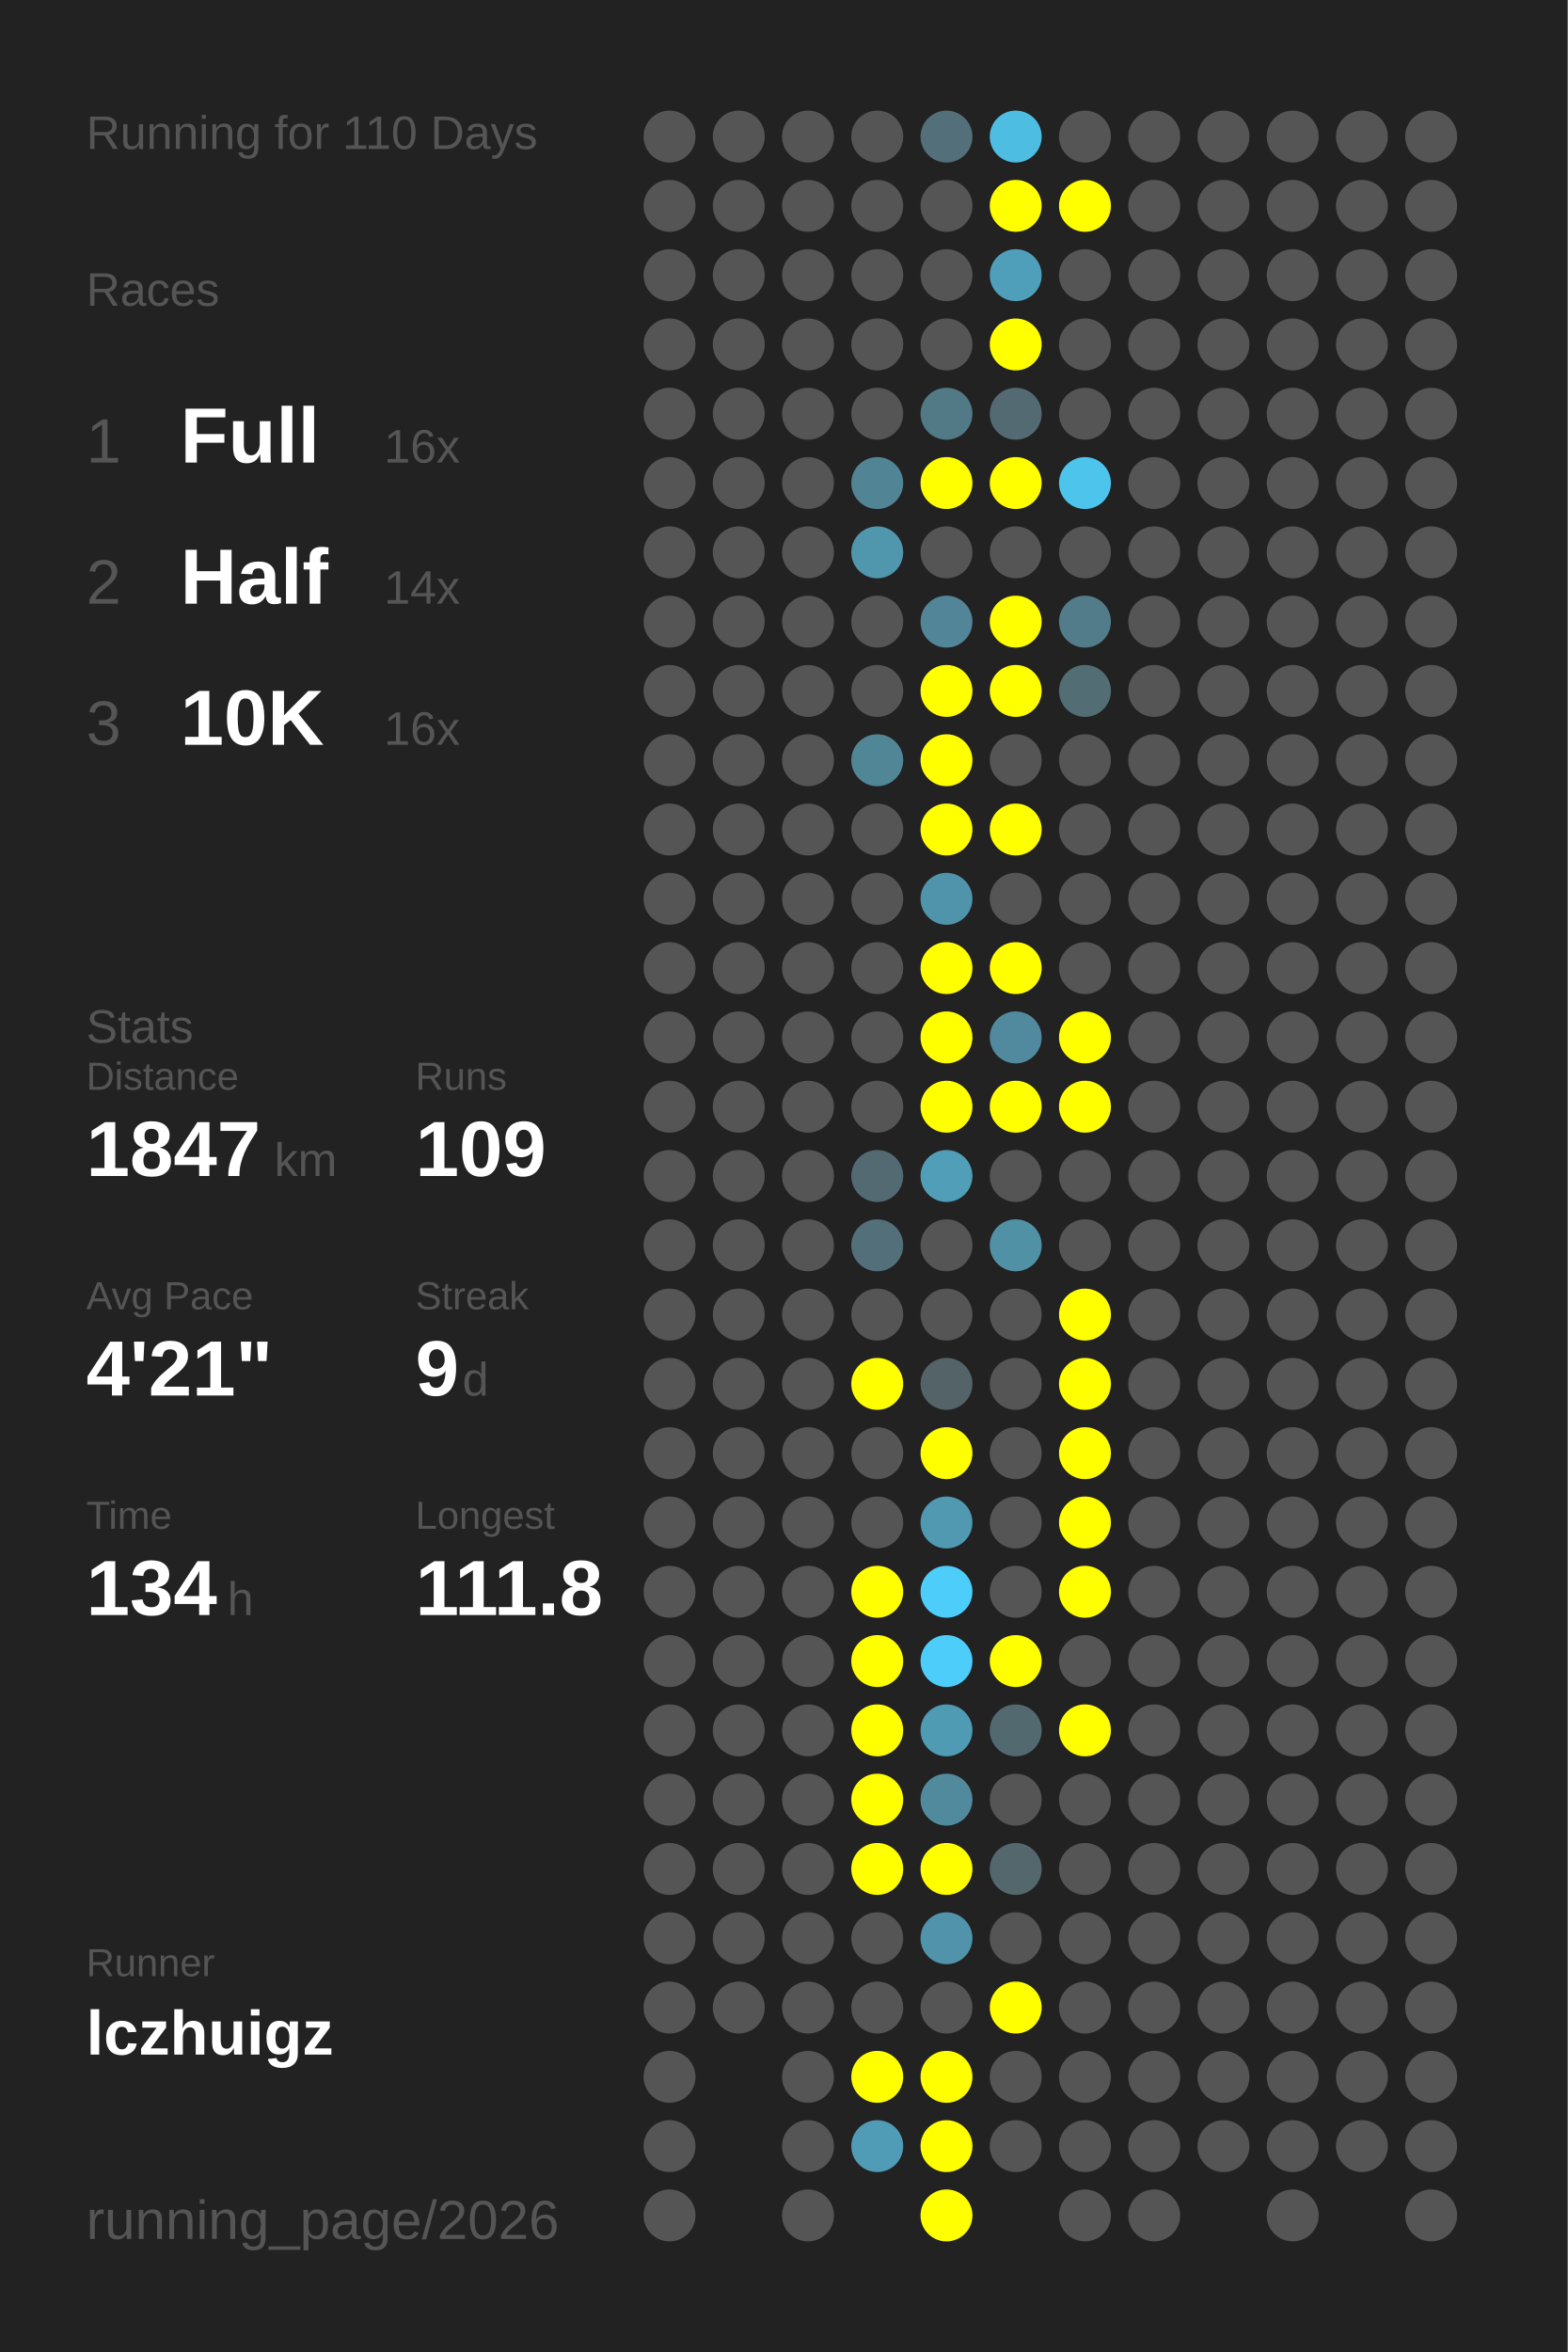
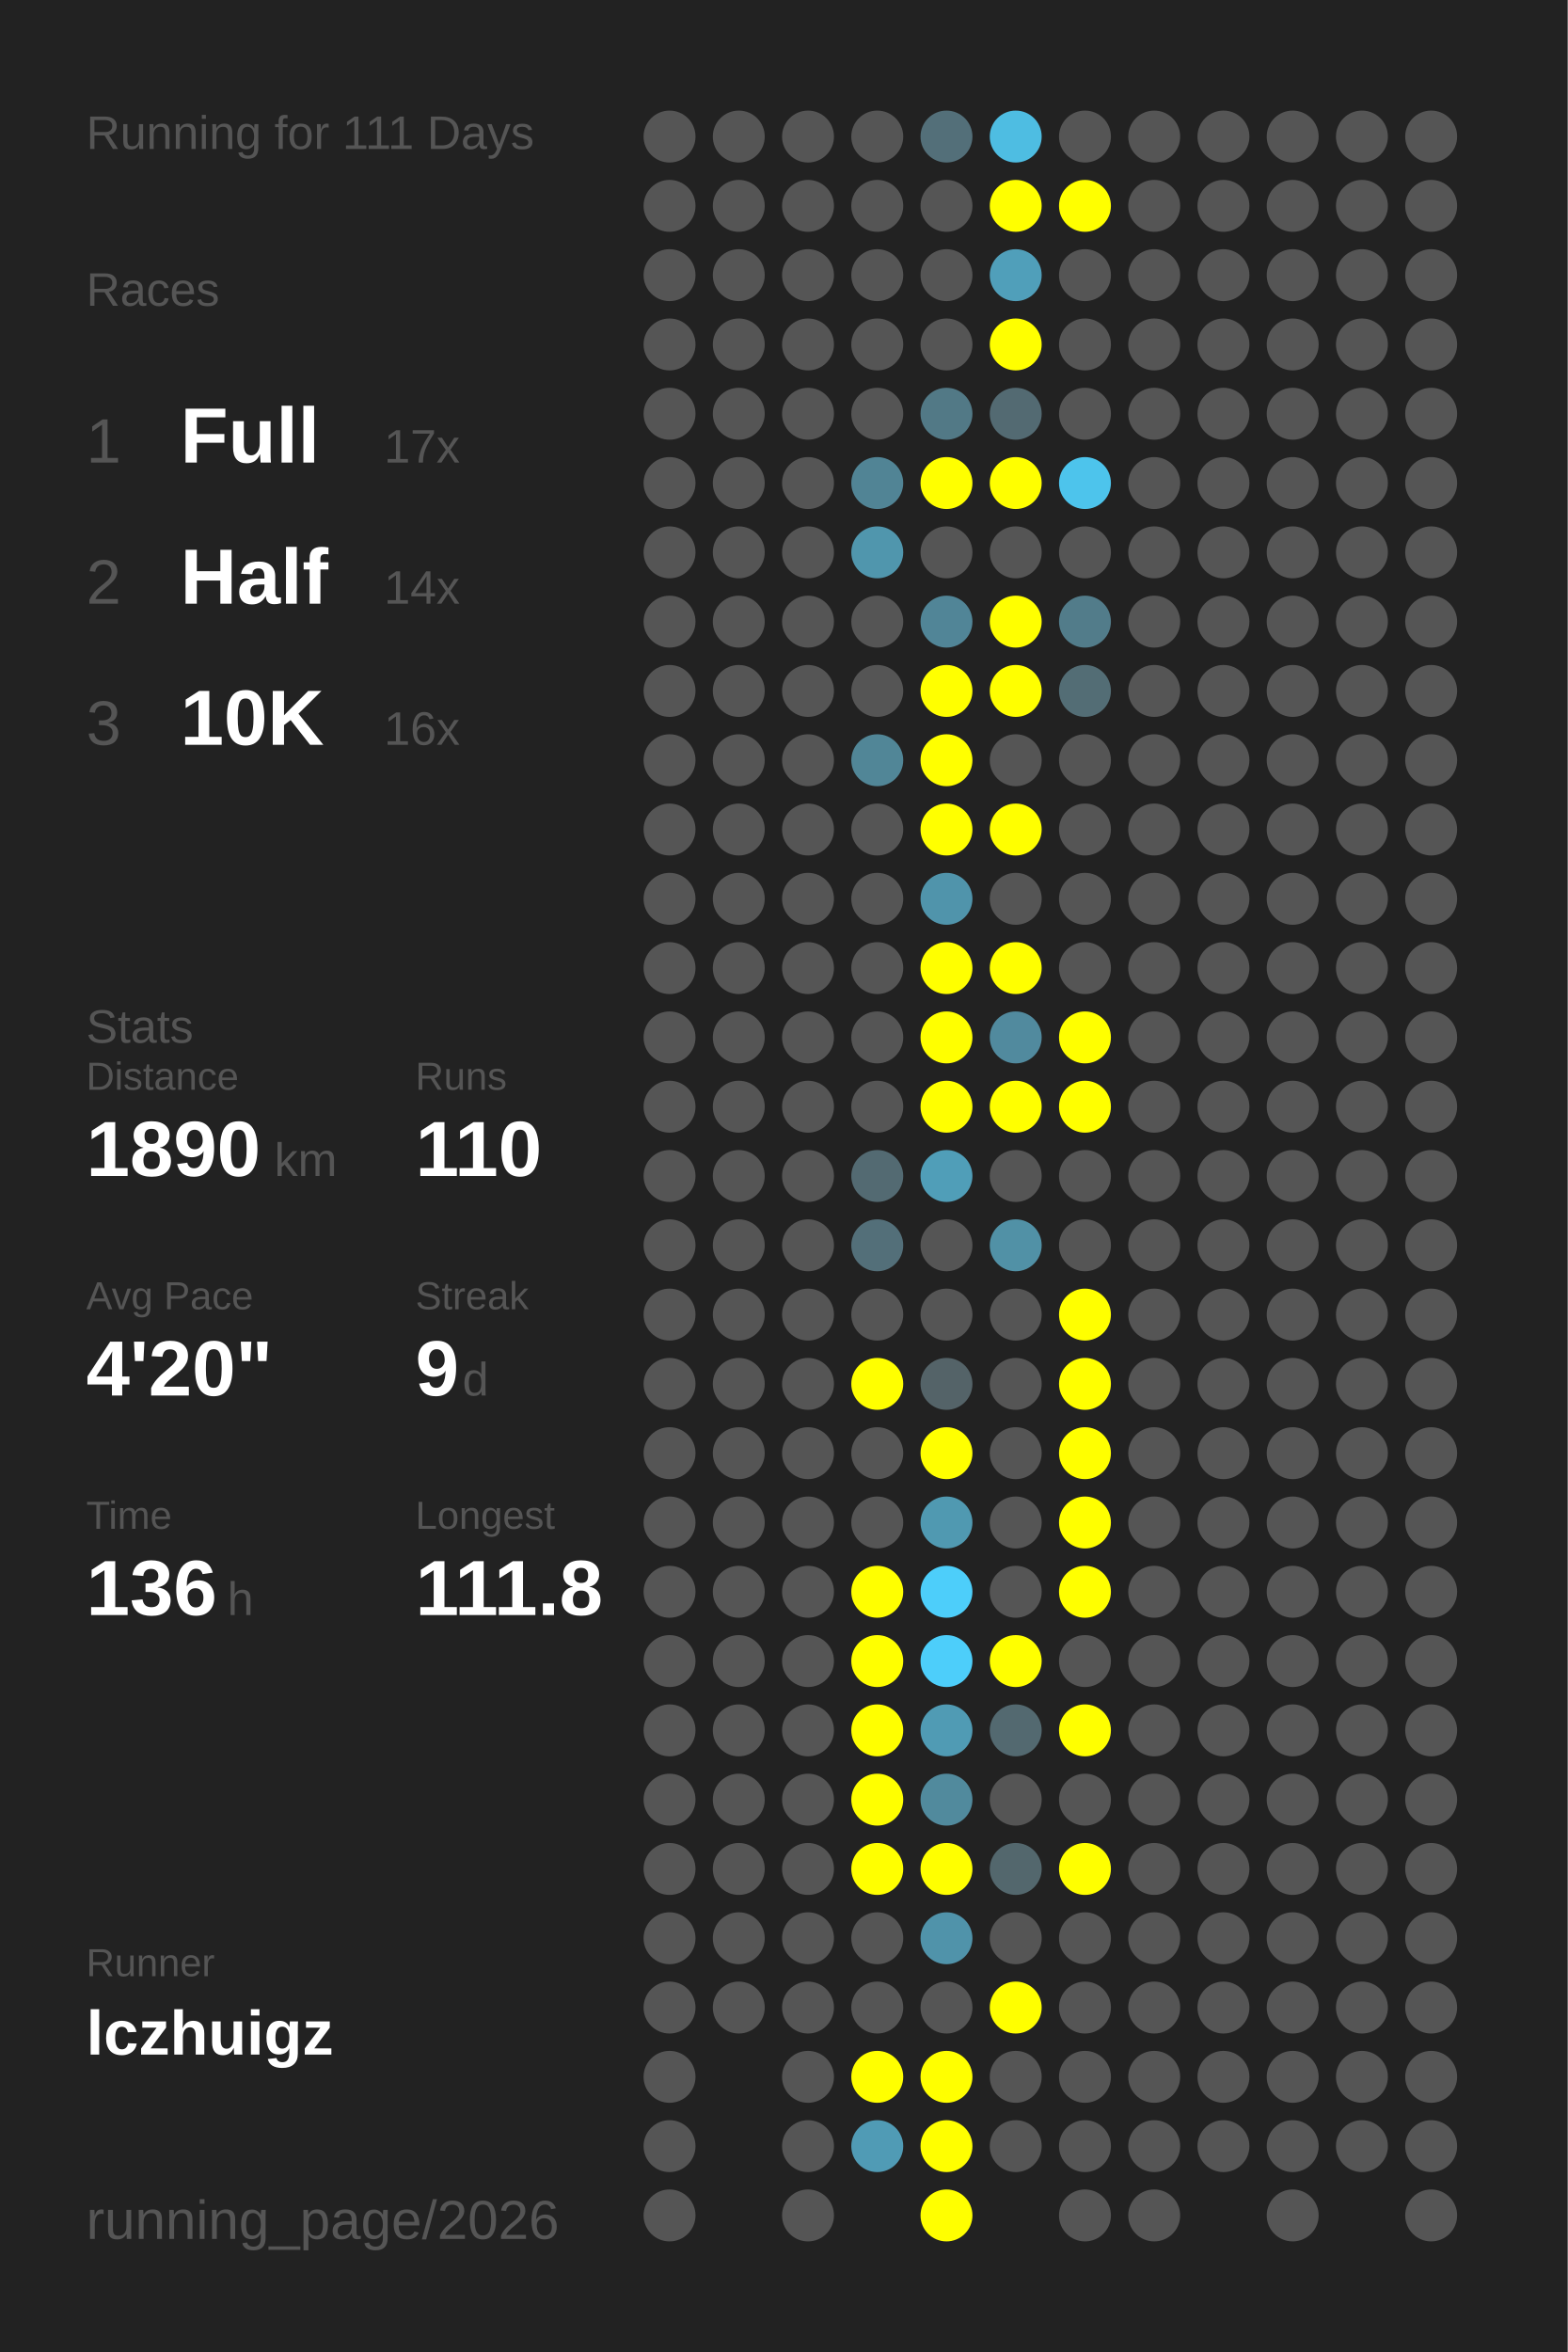
<svg xmlns="http://www.w3.org/2000/svg" baseProfile="full" height="300mm" version="1.1" viewBox="0,0,200,300" width="200mm">
  <defs />
  <rect fill="#222222" height="300" width="200" x="0" y="0" />
-   <text fill="#555555" style="font-size:6px; font-family:Arial;" x="11" y="19">Running for 110 Days</text>
+   <text fill="#555555" style="font-size:6px; font-family:Arial;" x="11" y="19">Running for 111 Days</text>
  <text fill="#555555" style="font-size:6px; font-family:Arial;" x="11" y="39">Races</text>
  <text fill="#555555" style="font-size:8px; font-family:Arial;" x="11" y="59">1</text>
  <text fill="#FFFFFF" style="font-size:10px; font-family:Arial; font-weight:bold;" x="23" y="59">Full</text>
-   <text fill="#555555" style="font-size:6px; font-family:Arial;" x="49" y="59">16x</text>
+   <text fill="#555555" style="font-size:6px; font-family:Arial;" x="49" y="59">17x</text>
  <text fill="#555555" style="font-size:8px; font-family:Arial;" x="11" y="77">2</text>
  <text fill="#FFFFFF" style="font-size:10px; font-family:Arial; font-weight:bold;" x="23" y="77">Half</text>
  <text fill="#555555" style="font-size:6px; font-family:Arial;" x="49" y="77">14x</text>
  <text fill="#555555" style="font-size:8px; font-family:Arial;" x="11" y="95">3</text>
  <text fill="#FFFFFF" style="font-size:10px; font-family:Arial; font-weight:bold;" x="23" y="95">10K</text>
  <text fill="#555555" style="font-size:6px; font-family:Arial;" x="49" y="95">16x</text>
  <text fill="#555555" style="font-size:6px; font-family:Arial;" x="11" y="133">Stats</text>
  <text fill="#555555" style="font-size:5px; font-family:Arial;" x="11" y="139">Distance</text>
-   <text fill="#FFFFFF" style="font-size:10px; font-family:Arial; font-weight:bold;" x="11" y="150">1847</text>
+   <text fill="#FFFFFF" style="font-size:10px; font-family:Arial; font-weight:bold;" x="11" y="150">1890</text>
  <text fill="#555555" style="font-size:6px; font-family:Arial;" x="35" y="150">km</text>
  <text fill="#555555" style="font-size:5px; font-family:Arial;" x="53" y="139">Runs</text>
-   <text fill="#FFFFFF" style="font-size:10px; font-family:Arial; font-weight:bold;" x="53" y="150">109</text>
+   <text fill="#FFFFFF" style="font-size:10px; font-family:Arial; font-weight:bold;" x="53" y="150">110</text>
  <text fill="#555555" style="font-size:5px; font-family:Arial;" x="11" y="167">Avg Pace</text>
-   <text fill="#FFFFFF" style="font-size:10px; font-family:Arial; font-weight:bold;" x="11" y="178">4'21"</text>
+   <text fill="#FFFFFF" style="font-size:10px; font-family:Arial; font-weight:bold;" x="11" y="178">4'20"</text>
  <text fill="#555555" style="font-size:5px; font-family:Arial;" x="53" y="167">Streak</text>
  <text fill="#FFFFFF" style="font-size:10px; font-family:Arial; font-weight:bold;" x="53" y="178">9</text>
  <text fill="#555555" style="font-size:6px; font-family:Arial;" x="59" y="178">d</text>
  <text fill="#555555" style="font-size:5px; font-family:Arial;" x="11" y="195">Time</text>
-   <text fill="#FFFFFF" style="font-size:10px; font-family:Arial; font-weight:bold;" x="11" y="206">134</text>
+   <text fill="#FFFFFF" style="font-size:10px; font-family:Arial; font-weight:bold;" x="11" y="206">136</text>
  <text fill="#555555" style="font-size:6px; font-family:Arial;" x="29" y="206">h</text>
  <text fill="#555555" style="font-size:5px; font-family:Arial;" x="53" y="195">Longest</text>
  <text fill="#FFFFFF" style="font-size:10px; font-family:Arial; font-weight:bold;" x="53" y="206">111.8</text>
  <text fill="#555555" style="font-size:5px; font-family:Arial;" x="11" y="252.065">Runner</text>
  <text fill="#FFFFFF" style="font-size:8px; font-family:Arial; font-weight:bold;" x="11" y="262.065">lczhuigz</text>
  <text fill="#555555" style="font-size:7px; font-family:Arial;" x="11" y="285.581">running_page/2026</text>
  <circle cx="85.417" cy="17.419" fill="#555555" r="3.312" />
  <circle cx="85.417" cy="26.258" fill="#555555" r="3.312" />
  <circle cx="85.417" cy="35.097" fill="#555555" r="3.312" />
  <circle cx="85.417" cy="43.935" fill="#555555" r="3.312" />
  <circle cx="85.417" cy="52.774" fill="#555555" r="3.312" />
  <circle cx="85.417" cy="61.613" fill="#555555" r="3.312" />
  <circle cx="85.417" cy="70.452" fill="#555555" r="3.312" />
  <circle cx="85.417" cy="79.29" fill="#555555" r="3.312" />
  <circle cx="85.417" cy="88.129" fill="#555555" r="3.312" />
  <circle cx="85.417" cy="96.968" fill="#555555" r="3.312" />
  <circle cx="85.417" cy="105.806" fill="#555555" r="3.312" />
  <circle cx="85.417" cy="114.645" fill="#555555" r="3.312" />
  <circle cx="85.417" cy="123.484" fill="#555555" r="3.312" />
  <circle cx="85.417" cy="132.323" fill="#555555" r="3.312" />
  <circle cx="85.417" cy="141.161" fill="#555555" r="3.312" />
  <circle cx="85.417" cy="150" fill="#555555" r="3.312" />
  <circle cx="85.417" cy="158.839" fill="#555555" r="3.312" />
  <circle cx="85.417" cy="167.677" fill="#555555" r="3.312" />
  <circle cx="85.417" cy="176.516" fill="#555555" r="3.312" />
  <circle cx="85.417" cy="185.355" fill="#555555" r="3.312" />
  <circle cx="85.417" cy="194.194" fill="#555555" r="3.312" />
  <circle cx="85.417" cy="203.032" fill="#555555" r="3.312" />
  <circle cx="85.417" cy="211.871" fill="#555555" r="3.312" />
  <circle cx="85.417" cy="220.71" fill="#555555" r="3.312" />
  <circle cx="85.417" cy="229.548" fill="#555555" r="3.312" />
  <circle cx="85.417" cy="238.387" fill="#555555" r="3.312" />
  <circle cx="85.417" cy="247.226" fill="#555555" r="3.312" />
  <circle cx="85.417" cy="256.065" fill="#555555" r="3.312" />
  <circle cx="85.417" cy="264.903" fill="#555555" r="3.312" />
  <circle cx="85.417" cy="273.742" fill="#555555" r="3.312" />
  <circle cx="85.417" cy="282.581" fill="#555555" r="3.312" />
  <circle cx="94.25" cy="17.419" fill="#555555" r="3.312" />
  <circle cx="94.25" cy="26.258" fill="#555555" r="3.312" />
  <circle cx="94.25" cy="35.097" fill="#555555" r="3.312" />
  <circle cx="94.25" cy="43.935" fill="#555555" r="3.312" />
  <circle cx="94.25" cy="52.774" fill="#555555" r="3.312" />
  <circle cx="94.25" cy="61.613" fill="#555555" r="3.312" />
  <circle cx="94.25" cy="70.452" fill="#555555" r="3.312" />
  <circle cx="94.25" cy="79.29" fill="#555555" r="3.312" />
  <circle cx="94.25" cy="88.129" fill="#555555" r="3.312" />
  <circle cx="94.25" cy="96.968" fill="#555555" r="3.312" />
  <circle cx="94.25" cy="105.806" fill="#555555" r="3.312" />
  <circle cx="94.25" cy="114.645" fill="#555555" r="3.312" />
  <circle cx="94.25" cy="123.484" fill="#555555" r="3.312" />
  <circle cx="94.25" cy="132.323" fill="#555555" r="3.312" />
  <circle cx="94.25" cy="141.161" fill="#555555" r="3.312" />
  <circle cx="94.25" cy="150" fill="#555555" r="3.312" />
  <circle cx="94.25" cy="158.839" fill="#555555" r="3.312" />
  <circle cx="94.25" cy="167.677" fill="#555555" r="3.312" />
  <circle cx="94.25" cy="176.516" fill="#555555" r="3.312" />
  <circle cx="94.25" cy="185.355" fill="#555555" r="3.312" />
  <circle cx="94.25" cy="194.194" fill="#555555" r="3.312" />
  <circle cx="94.25" cy="203.032" fill="#555555" r="3.312" />
  <circle cx="94.25" cy="211.871" fill="#555555" r="3.312" />
  <circle cx="94.25" cy="220.71" fill="#555555" r="3.312" />
  <circle cx="94.25" cy="229.548" fill="#555555" r="3.312" />
  <circle cx="94.25" cy="238.387" fill="#555555" r="3.312" />
  <circle cx="94.25" cy="247.226" fill="#555555" r="3.312" />
  <circle cx="94.25" cy="256.065" fill="#555555" r="3.312" />
  <circle cx="103.083" cy="17.419" fill="#555555" r="3.312" />
  <circle cx="103.083" cy="26.258" fill="#555555" r="3.312" />
  <circle cx="103.083" cy="35.097" fill="#555555" r="3.312" />
  <circle cx="103.083" cy="43.935" fill="#555555" r="3.312" />
  <circle cx="103.083" cy="52.774" fill="#555555" r="3.312" />
  <circle cx="103.083" cy="61.613" fill="#555555" r="3.312" />
  <circle cx="103.083" cy="70.452" fill="#555555" r="3.312" />
  <circle cx="103.083" cy="79.29" fill="#555555" r="3.312" />
  <circle cx="103.083" cy="88.129" fill="#555555" r="3.312" />
  <circle cx="103.083" cy="96.968" fill="#555555" r="3.312" />
  <circle cx="103.083" cy="105.806" fill="#555555" r="3.312" />
  <circle cx="103.083" cy="114.645" fill="#555555" r="3.312" />
  <circle cx="103.083" cy="123.484" fill="#555555" r="3.312" />
  <circle cx="103.083" cy="132.323" fill="#555555" r="3.312" />
  <circle cx="103.083" cy="141.161" fill="#555555" r="3.312" />
  <circle cx="103.083" cy="150" fill="#555555" r="3.312" />
  <circle cx="103.083" cy="158.839" fill="#555555" r="3.312" />
  <circle cx="103.083" cy="167.677" fill="#555555" r="3.312" />
  <circle cx="103.083" cy="176.516" fill="#555555" r="3.312" />
  <circle cx="103.083" cy="185.355" fill="#555555" r="3.312" />
  <circle cx="103.083" cy="194.194" fill="#555555" r="3.312" />
  <circle cx="103.083" cy="203.032" fill="#555555" r="3.312" />
  <circle cx="103.083" cy="211.871" fill="#555555" r="3.312" />
  <circle cx="103.083" cy="220.71" fill="#555555" r="3.312" />
  <circle cx="103.083" cy="229.548" fill="#555555" r="3.312" />
  <circle cx="103.083" cy="238.387" fill="#555555" r="3.312" />
  <circle cx="103.083" cy="247.226" fill="#555555" r="3.312" />
  <circle cx="103.083" cy="256.065" fill="#555555" r="3.312" />
  <circle cx="103.083" cy="264.903" fill="#555555" r="3.312" />
  <circle cx="103.083" cy="273.742" fill="#555555" r="3.312" />
  <circle cx="103.083" cy="282.581" fill="#555555" r="3.312" />
  <circle cx="111.917" cy="17.419" fill="#555555" r="3.312" />
  <circle cx="111.917" cy="26.258" fill="#555555" r="3.312" />
  <circle cx="111.917" cy="35.097" fill="#555555" r="3.312" />
  <circle cx="111.917" cy="43.935" fill="#555555" r="3.312" />
  <circle cx="111.917" cy="52.774" fill="#555555" r="3.312" />
  <circle cx="111.917" cy="61.613" fill="#518495" r="3.312" />
  <circle cx="111.917" cy="70.452" fill="#5096ad" r="3.312" />
  <circle cx="111.917" cy="79.29" fill="#555555" r="3.312" />
  <circle cx="111.917" cy="88.129" fill="#555555" r="3.312" />
  <circle cx="111.917" cy="96.968" fill="#518697" r="3.312" />
  <circle cx="111.917" cy="105.806" fill="#555555" r="3.312" />
  <circle cx="111.917" cy="114.645" fill="#555555" r="3.312" />
  <circle cx="111.917" cy="123.484" fill="#555555" r="3.312" />
  <circle cx="111.917" cy="132.323" fill="#555555" r="3.312" />
  <circle cx="111.917" cy="141.161" fill="#555555" r="3.312" />
  <circle cx="111.917" cy="150" fill="#536a72" r="3.312" />
  <circle cx="111.917" cy="158.839" fill="#536f79" r="3.312" />
  <circle cx="111.917" cy="167.677" fill="#555555" r="3.312" />
  <circle cx="111.917" cy="176.516" fill="#FFFF00" r="3.312" />
  <circle cx="111.917" cy="185.355" fill="#555555" r="3.312" />
  <circle cx="111.917" cy="194.194" fill="#555555" r="3.312" />
  <circle cx="111.917" cy="203.032" fill="#FFFF00" r="3.312" />
  <circle cx="111.917" cy="211.871" fill="#FFFF00" r="3.312" />
  <circle cx="111.917" cy="220.71" fill="#FFFF00" r="3.312" />
  <circle cx="111.917" cy="229.548" fill="#FFFF00" r="3.312" />
  <circle cx="111.917" cy="238.387" fill="#FFFF00" r="3.312" />
  <circle cx="111.917" cy="247.226" fill="#555555" r="3.312" />
  <circle cx="111.917" cy="256.065" fill="#555555" r="3.312" />
  <circle cx="111.917" cy="264.903" fill="#FFFF00" r="3.312" />
  <circle cx="111.917" cy="273.742" fill="#509bb5" r="3.312" />
  <circle cx="120.75" cy="17.419" fill="#536f79" r="3.312" />
  <circle cx="120.75" cy="26.258" fill="#555555" r="3.312" />
  <circle cx="120.75" cy="35.097" fill="#555555" r="3.312" />
  <circle cx="120.75" cy="43.935" fill="#555555" r="3.312" />
  <circle cx="120.75" cy="52.774" fill="#527986" r="3.312" />
  <circle cx="120.75" cy="61.613" fill="#FFFF00" r="3.312" />
  <circle cx="120.75" cy="70.452" fill="#555555" r="3.312" />
  <circle cx="120.75" cy="79.29" fill="#518597" r="3.312" />
  <circle cx="120.75" cy="88.129" fill="#FFFF00" r="3.312" />
  <circle cx="120.75" cy="96.968" fill="#FFFF00" r="3.312" />
  <circle cx="120.75" cy="105.806" fill="#FFFF00" r="3.312" />
  <circle cx="120.75" cy="114.645" fill="#5094ab" r="3.312" />
  <circle cx="120.75" cy="123.484" fill="#FFFF00" r="3.312" />
  <circle cx="120.75" cy="132.323" fill="#FFFF00" r="3.312" />
  <circle cx="120.75" cy="141.161" fill="#FFFF00" r="3.312" />
  <circle cx="120.75" cy="150" fill="#509eb8" r="3.312" />
  <circle cx="120.75" cy="158.839" fill="#555555" r="3.312" />
  <circle cx="120.75" cy="167.677" fill="#555555" r="3.312" />
  <circle cx="120.75" cy="176.516" fill="#546368" r="3.312" />
  <circle cx="120.75" cy="185.355" fill="#FFFF00" r="3.312" />
  <circle cx="120.75" cy="194.194" fill="#5099b1" r="3.312" />
  <circle cx="120.75" cy="203.032" fill="#4dcefa" r="3.312" />
  <circle cx="120.75" cy="211.871" fill="#4dcefa" r="3.312" />
  <circle cx="120.75" cy="220.71" fill="#509bb4" r="3.312" />
  <circle cx="120.75" cy="229.548" fill="#518a9d" r="3.312" />
  <circle cx="120.75" cy="238.387" fill="#FFFF00" r="3.312" />
  <circle cx="120.75" cy="247.226" fill="#5093aa" r="3.312" />
  <circle cx="120.75" cy="256.065" fill="#555555" r="3.312" />
  <circle cx="120.75" cy="264.903" fill="#FFFF00" r="3.312" />
  <circle cx="120.75" cy="273.742" fill="#FFFF00" r="3.312" />
  <circle cx="120.75" cy="282.581" fill="#FFFF00" r="3.312" />
  <circle cx="129.583" cy="17.419" fill="#4ebde2" r="3.312" />
  <circle cx="129.583" cy="26.258" fill="#FFFF00" r="3.312" />
  <circle cx="129.583" cy="35.097" fill="#509fba" r="3.312" />
  <circle cx="129.583" cy="43.935" fill="#FFFF00" r="3.312" />
  <circle cx="129.583" cy="52.774" fill="#536a72" r="3.312" />
  <circle cx="129.583" cy="61.613" fill="#FFFF00" r="3.312" />
  <circle cx="129.583" cy="70.452" fill="#555555" r="3.312" />
  <circle cx="129.583" cy="79.29" fill="#FFFF00" r="3.312" />
  <circle cx="129.583" cy="88.129" fill="#FFFF00" r="3.312" />
  <circle cx="129.583" cy="96.968" fill="#555555" r="3.312" />
  <circle cx="129.583" cy="105.806" fill="#FFFF00" r="3.312" />
  <circle cx="129.583" cy="114.645" fill="#555555" r="3.312" />
  <circle cx="129.583" cy="123.484" fill="#FFFF00" r="3.312" />
  <circle cx="129.583" cy="132.323" fill="#518a9e" r="3.312" />
  <circle cx="129.583" cy="141.161" fill="#FFFF00" r="3.312" />
  <circle cx="129.583" cy="150" fill="#555555" r="3.312" />
  <circle cx="129.583" cy="158.839" fill="#5191a6" r="3.312" />
  <circle cx="129.583" cy="167.677" fill="#555555" r="3.312" />
  <circle cx="129.583" cy="176.516" fill="#555555" r="3.312" />
  <circle cx="129.583" cy="185.355" fill="#555555" r="3.312" />
  <circle cx="129.583" cy="194.194" fill="#555555" r="3.312" />
  <circle cx="129.583" cy="203.032" fill="#555555" r="3.312" />
  <circle cx="129.583" cy="211.871" fill="#FFFF00" r="3.312" />
  <circle cx="129.583" cy="220.71" fill="#536970" r="3.312" />
  <circle cx="129.583" cy="229.548" fill="#555555" r="3.312" />
  <circle cx="129.583" cy="238.387" fill="#53676d" r="3.312" />
  <circle cx="129.583" cy="247.226" fill="#555555" r="3.312" />
  <circle cx="129.583" cy="256.065" fill="#FFFF00" r="3.312" />
  <circle cx="129.583" cy="264.903" fill="#555555" r="3.312" />
  <circle cx="129.583" cy="273.742" fill="#555555" r="3.312" />
  <circle cx="138.417" cy="17.419" fill="#555555" r="3.312" />
  <circle cx="138.417" cy="26.258" fill="#FFFF00" r="3.312" />
  <circle cx="138.417" cy="35.097" fill="#555555" r="3.312" />
  <circle cx="138.417" cy="43.935" fill="#555555" r="3.312" />
  <circle cx="138.417" cy="52.774" fill="#555555" r="3.312" />
  <circle cx="138.417" cy="61.613" fill="#4dc4ec" r="3.312" />
  <circle cx="138.417" cy="70.452" fill="#555555" r="3.312" />
  <circle cx="138.417" cy="79.29" fill="#527c8a" r="3.312" />
  <circle cx="138.417" cy="88.129" fill="#536d75" r="3.312" />
  <circle cx="138.417" cy="96.968" fill="#555555" r="3.312" />
  <circle cx="138.417" cy="105.806" fill="#555555" r="3.312" />
  <circle cx="138.417" cy="114.645" fill="#555555" r="3.312" />
  <circle cx="138.417" cy="123.484" fill="#555555" r="3.312" />
  <circle cx="138.417" cy="132.323" fill="#FFFF00" r="3.312" />
  <circle cx="138.417" cy="141.161" fill="#FFFF00" r="3.312" />
  <circle cx="138.417" cy="150" fill="#555555" r="3.312" />
  <circle cx="138.417" cy="158.839" fill="#555555" r="3.312" />
  <circle cx="138.417" cy="167.677" fill="#FFFF00" r="3.312" />
  <circle cx="138.417" cy="176.516" fill="#FFFF00" r="3.312" />
  <circle cx="138.417" cy="185.355" fill="#FFFF00" r="3.312" />
  <circle cx="138.417" cy="194.194" fill="#FFFF00" r="3.312" />
  <circle cx="138.417" cy="203.032" fill="#FFFF00" r="3.312" />
  <circle cx="138.417" cy="211.871" fill="#555555" r="3.312" />
  <circle cx="138.417" cy="220.71" fill="#FFFF00" r="3.312" />
  <circle cx="138.417" cy="229.548" fill="#555555" r="3.312" />
-   <circle cx="138.417" cy="238.387" fill="#555555" r="3.312" />
+   <circle cx="138.417" cy="238.387" fill="#FFFF00" r="3.312" />
  <circle cx="138.417" cy="247.226" fill="#555555" r="3.312" />
  <circle cx="138.417" cy="256.065" fill="#555555" r="3.312" />
  <circle cx="138.417" cy="264.903" fill="#555555" r="3.312" />
  <circle cx="138.417" cy="273.742" fill="#555555" r="3.312" />
  <circle cx="138.417" cy="282.581" fill="#555555" r="3.312" />
  <circle cx="147.25" cy="17.419" fill="#555555" r="3.312" />
  <circle cx="147.25" cy="26.258" fill="#555555" r="3.312" />
  <circle cx="147.25" cy="35.097" fill="#555555" r="3.312" />
  <circle cx="147.25" cy="43.935" fill="#555555" r="3.312" />
  <circle cx="147.25" cy="52.774" fill="#555555" r="3.312" />
  <circle cx="147.25" cy="61.613" fill="#555555" r="3.312" />
  <circle cx="147.25" cy="70.452" fill="#555555" r="3.312" />
  <circle cx="147.25" cy="79.29" fill="#555555" r="3.312" />
  <circle cx="147.25" cy="88.129" fill="#555555" r="3.312" />
  <circle cx="147.25" cy="96.968" fill="#555555" r="3.312" />
  <circle cx="147.25" cy="105.806" fill="#555555" r="3.312" />
  <circle cx="147.25" cy="114.645" fill="#555555" r="3.312" />
  <circle cx="147.25" cy="123.484" fill="#555555" r="3.312" />
  <circle cx="147.25" cy="132.323" fill="#555555" r="3.312" />
  <circle cx="147.25" cy="141.161" fill="#555555" r="3.312" />
  <circle cx="147.25" cy="150" fill="#555555" r="3.312" />
  <circle cx="147.25" cy="158.839" fill="#555555" r="3.312" />
  <circle cx="147.25" cy="167.677" fill="#555555" r="3.312" />
  <circle cx="147.25" cy="176.516" fill="#555555" r="3.312" />
  <circle cx="147.25" cy="185.355" fill="#555555" r="3.312" />
  <circle cx="147.25" cy="194.194" fill="#555555" r="3.312" />
  <circle cx="147.25" cy="203.032" fill="#555555" r="3.312" />
  <circle cx="147.25" cy="211.871" fill="#555555" r="3.312" />
  <circle cx="147.25" cy="220.71" fill="#555555" r="3.312" />
  <circle cx="147.25" cy="229.548" fill="#555555" r="3.312" />
  <circle cx="147.25" cy="238.387" fill="#555555" r="3.312" />
  <circle cx="147.25" cy="247.226" fill="#555555" r="3.312" />
  <circle cx="147.25" cy="256.065" fill="#555555" r="3.312" />
  <circle cx="147.25" cy="264.903" fill="#555555" r="3.312" />
  <circle cx="147.25" cy="273.742" fill="#555555" r="3.312" />
  <circle cx="147.25" cy="282.581" fill="#555555" r="3.312" />
  <circle cx="156.083" cy="17.419" fill="#555555" r="3.312" />
  <circle cx="156.083" cy="26.258" fill="#555555" r="3.312" />
  <circle cx="156.083" cy="35.097" fill="#555555" r="3.312" />
  <circle cx="156.083" cy="43.935" fill="#555555" r="3.312" />
  <circle cx="156.083" cy="52.774" fill="#555555" r="3.312" />
  <circle cx="156.083" cy="61.613" fill="#555555" r="3.312" />
  <circle cx="156.083" cy="70.452" fill="#555555" r="3.312" />
  <circle cx="156.083" cy="79.29" fill="#555555" r="3.312" />
  <circle cx="156.083" cy="88.129" fill="#555555" r="3.312" />
  <circle cx="156.083" cy="96.968" fill="#555555" r="3.312" />
  <circle cx="156.083" cy="105.806" fill="#555555" r="3.312" />
  <circle cx="156.083" cy="114.645" fill="#555555" r="3.312" />
  <circle cx="156.083" cy="123.484" fill="#555555" r="3.312" />
  <circle cx="156.083" cy="132.323" fill="#555555" r="3.312" />
  <circle cx="156.083" cy="141.161" fill="#555555" r="3.312" />
  <circle cx="156.083" cy="150" fill="#555555" r="3.312" />
  <circle cx="156.083" cy="158.839" fill="#555555" r="3.312" />
  <circle cx="156.083" cy="167.677" fill="#555555" r="3.312" />
  <circle cx="156.083" cy="176.516" fill="#555555" r="3.312" />
  <circle cx="156.083" cy="185.355" fill="#555555" r="3.312" />
  <circle cx="156.083" cy="194.194" fill="#555555" r="3.312" />
  <circle cx="156.083" cy="203.032" fill="#555555" r="3.312" />
  <circle cx="156.083" cy="211.871" fill="#555555" r="3.312" />
  <circle cx="156.083" cy="220.71" fill="#555555" r="3.312" />
  <circle cx="156.083" cy="229.548" fill="#555555" r="3.312" />
  <circle cx="156.083" cy="238.387" fill="#555555" r="3.312" />
  <circle cx="156.083" cy="247.226" fill="#555555" r="3.312" />
  <circle cx="156.083" cy="256.065" fill="#555555" r="3.312" />
  <circle cx="156.083" cy="264.903" fill="#555555" r="3.312" />
  <circle cx="156.083" cy="273.742" fill="#555555" r="3.312" />
  <circle cx="164.917" cy="17.419" fill="#555555" r="3.312" />
  <circle cx="164.917" cy="26.258" fill="#555555" r="3.312" />
  <circle cx="164.917" cy="35.097" fill="#555555" r="3.312" />
  <circle cx="164.917" cy="43.935" fill="#555555" r="3.312" />
  <circle cx="164.917" cy="52.774" fill="#555555" r="3.312" />
  <circle cx="164.917" cy="61.613" fill="#555555" r="3.312" />
  <circle cx="164.917" cy="70.452" fill="#555555" r="3.312" />
  <circle cx="164.917" cy="79.29" fill="#555555" r="3.312" />
  <circle cx="164.917" cy="88.129" fill="#555555" r="3.312" />
  <circle cx="164.917" cy="96.968" fill="#555555" r="3.312" />
  <circle cx="164.917" cy="105.806" fill="#555555" r="3.312" />
  <circle cx="164.917" cy="114.645" fill="#555555" r="3.312" />
  <circle cx="164.917" cy="123.484" fill="#555555" r="3.312" />
  <circle cx="164.917" cy="132.323" fill="#555555" r="3.312" />
  <circle cx="164.917" cy="141.161" fill="#555555" r="3.312" />
  <circle cx="164.917" cy="150" fill="#555555" r="3.312" />
  <circle cx="164.917" cy="158.839" fill="#555555" r="3.312" />
  <circle cx="164.917" cy="167.677" fill="#555555" r="3.312" />
  <circle cx="164.917" cy="176.516" fill="#555555" r="3.312" />
  <circle cx="164.917" cy="185.355" fill="#555555" r="3.312" />
  <circle cx="164.917" cy="194.194" fill="#555555" r="3.312" />
  <circle cx="164.917" cy="203.032" fill="#555555" r="3.312" />
  <circle cx="164.917" cy="211.871" fill="#555555" r="3.312" />
  <circle cx="164.917" cy="220.71" fill="#555555" r="3.312" />
  <circle cx="164.917" cy="229.548" fill="#555555" r="3.312" />
  <circle cx="164.917" cy="238.387" fill="#555555" r="3.312" />
  <circle cx="164.917" cy="247.226" fill="#555555" r="3.312" />
  <circle cx="164.917" cy="256.065" fill="#555555" r="3.312" />
  <circle cx="164.917" cy="264.903" fill="#555555" r="3.312" />
  <circle cx="164.917" cy="273.742" fill="#555555" r="3.312" />
  <circle cx="164.917" cy="282.581" fill="#555555" r="3.312" />
  <circle cx="173.75" cy="17.419" fill="#555555" r="3.312" />
  <circle cx="173.75" cy="26.258" fill="#555555" r="3.312" />
  <circle cx="173.75" cy="35.097" fill="#555555" r="3.312" />
  <circle cx="173.75" cy="43.935" fill="#555555" r="3.312" />
  <circle cx="173.75" cy="52.774" fill="#555555" r="3.312" />
  <circle cx="173.75" cy="61.613" fill="#555555" r="3.312" />
  <circle cx="173.75" cy="70.452" fill="#555555" r="3.312" />
  <circle cx="173.75" cy="79.29" fill="#555555" r="3.312" />
  <circle cx="173.75" cy="88.129" fill="#555555" r="3.312" />
  <circle cx="173.75" cy="96.968" fill="#555555" r="3.312" />
  <circle cx="173.75" cy="105.806" fill="#555555" r="3.312" />
  <circle cx="173.75" cy="114.645" fill="#555555" r="3.312" />
  <circle cx="173.75" cy="123.484" fill="#555555" r="3.312" />
  <circle cx="173.75" cy="132.323" fill="#555555" r="3.312" />
  <circle cx="173.75" cy="141.161" fill="#555555" r="3.312" />
  <circle cx="173.75" cy="150" fill="#555555" r="3.312" />
  <circle cx="173.75" cy="158.839" fill="#555555" r="3.312" />
  <circle cx="173.75" cy="167.677" fill="#555555" r="3.312" />
  <circle cx="173.75" cy="176.516" fill="#555555" r="3.312" />
  <circle cx="173.75" cy="185.355" fill="#555555" r="3.312" />
  <circle cx="173.75" cy="194.194" fill="#555555" r="3.312" />
  <circle cx="173.75" cy="203.032" fill="#555555" r="3.312" />
  <circle cx="173.75" cy="211.871" fill="#555555" r="3.312" />
  <circle cx="173.75" cy="220.71" fill="#555555" r="3.312" />
  <circle cx="173.75" cy="229.548" fill="#555555" r="3.312" />
  <circle cx="173.75" cy="238.387" fill="#555555" r="3.312" />
  <circle cx="173.75" cy="247.226" fill="#555555" r="3.312" />
  <circle cx="173.75" cy="256.065" fill="#555555" r="3.312" />
  <circle cx="173.75" cy="264.903" fill="#555555" r="3.312" />
  <circle cx="173.75" cy="273.742" fill="#555555" r="3.312" />
  <circle cx="182.583" cy="17.419" fill="#555555" r="3.312" />
  <circle cx="182.583" cy="26.258" fill="#555555" r="3.312" />
  <circle cx="182.583" cy="35.097" fill="#555555" r="3.312" />
  <circle cx="182.583" cy="43.935" fill="#555555" r="3.312" />
  <circle cx="182.583" cy="52.774" fill="#555555" r="3.312" />
  <circle cx="182.583" cy="61.613" fill="#555555" r="3.312" />
  <circle cx="182.583" cy="70.452" fill="#555555" r="3.312" />
  <circle cx="182.583" cy="79.29" fill="#555555" r="3.312" />
  <circle cx="182.583" cy="88.129" fill="#555555" r="3.312" />
  <circle cx="182.583" cy="96.968" fill="#555555" r="3.312" />
  <circle cx="182.583" cy="105.806" fill="#555555" r="3.312" />
  <circle cx="182.583" cy="114.645" fill="#555555" r="3.312" />
  <circle cx="182.583" cy="123.484" fill="#555555" r="3.312" />
  <circle cx="182.583" cy="132.323" fill="#555555" r="3.312" />
  <circle cx="182.583" cy="141.161" fill="#555555" r="3.312" />
  <circle cx="182.583" cy="150" fill="#555555" r="3.312" />
  <circle cx="182.583" cy="158.839" fill="#555555" r="3.312" />
  <circle cx="182.583" cy="167.677" fill="#555555" r="3.312" />
  <circle cx="182.583" cy="176.516" fill="#555555" r="3.312" />
  <circle cx="182.583" cy="185.355" fill="#555555" r="3.312" />
  <circle cx="182.583" cy="194.194" fill="#555555" r="3.312" />
  <circle cx="182.583" cy="203.032" fill="#555555" r="3.312" />
  <circle cx="182.583" cy="211.871" fill="#555555" r="3.312" />
  <circle cx="182.583" cy="220.71" fill="#555555" r="3.312" />
  <circle cx="182.583" cy="229.548" fill="#555555" r="3.312" />
  <circle cx="182.583" cy="238.387" fill="#555555" r="3.312" />
  <circle cx="182.583" cy="247.226" fill="#555555" r="3.312" />
  <circle cx="182.583" cy="256.065" fill="#555555" r="3.312" />
  <circle cx="182.583" cy="264.903" fill="#555555" r="3.312" />
  <circle cx="182.583" cy="273.742" fill="#555555" r="3.312" />
  <circle cx="182.583" cy="282.581" fill="#555555" r="3.312" />
</svg>
